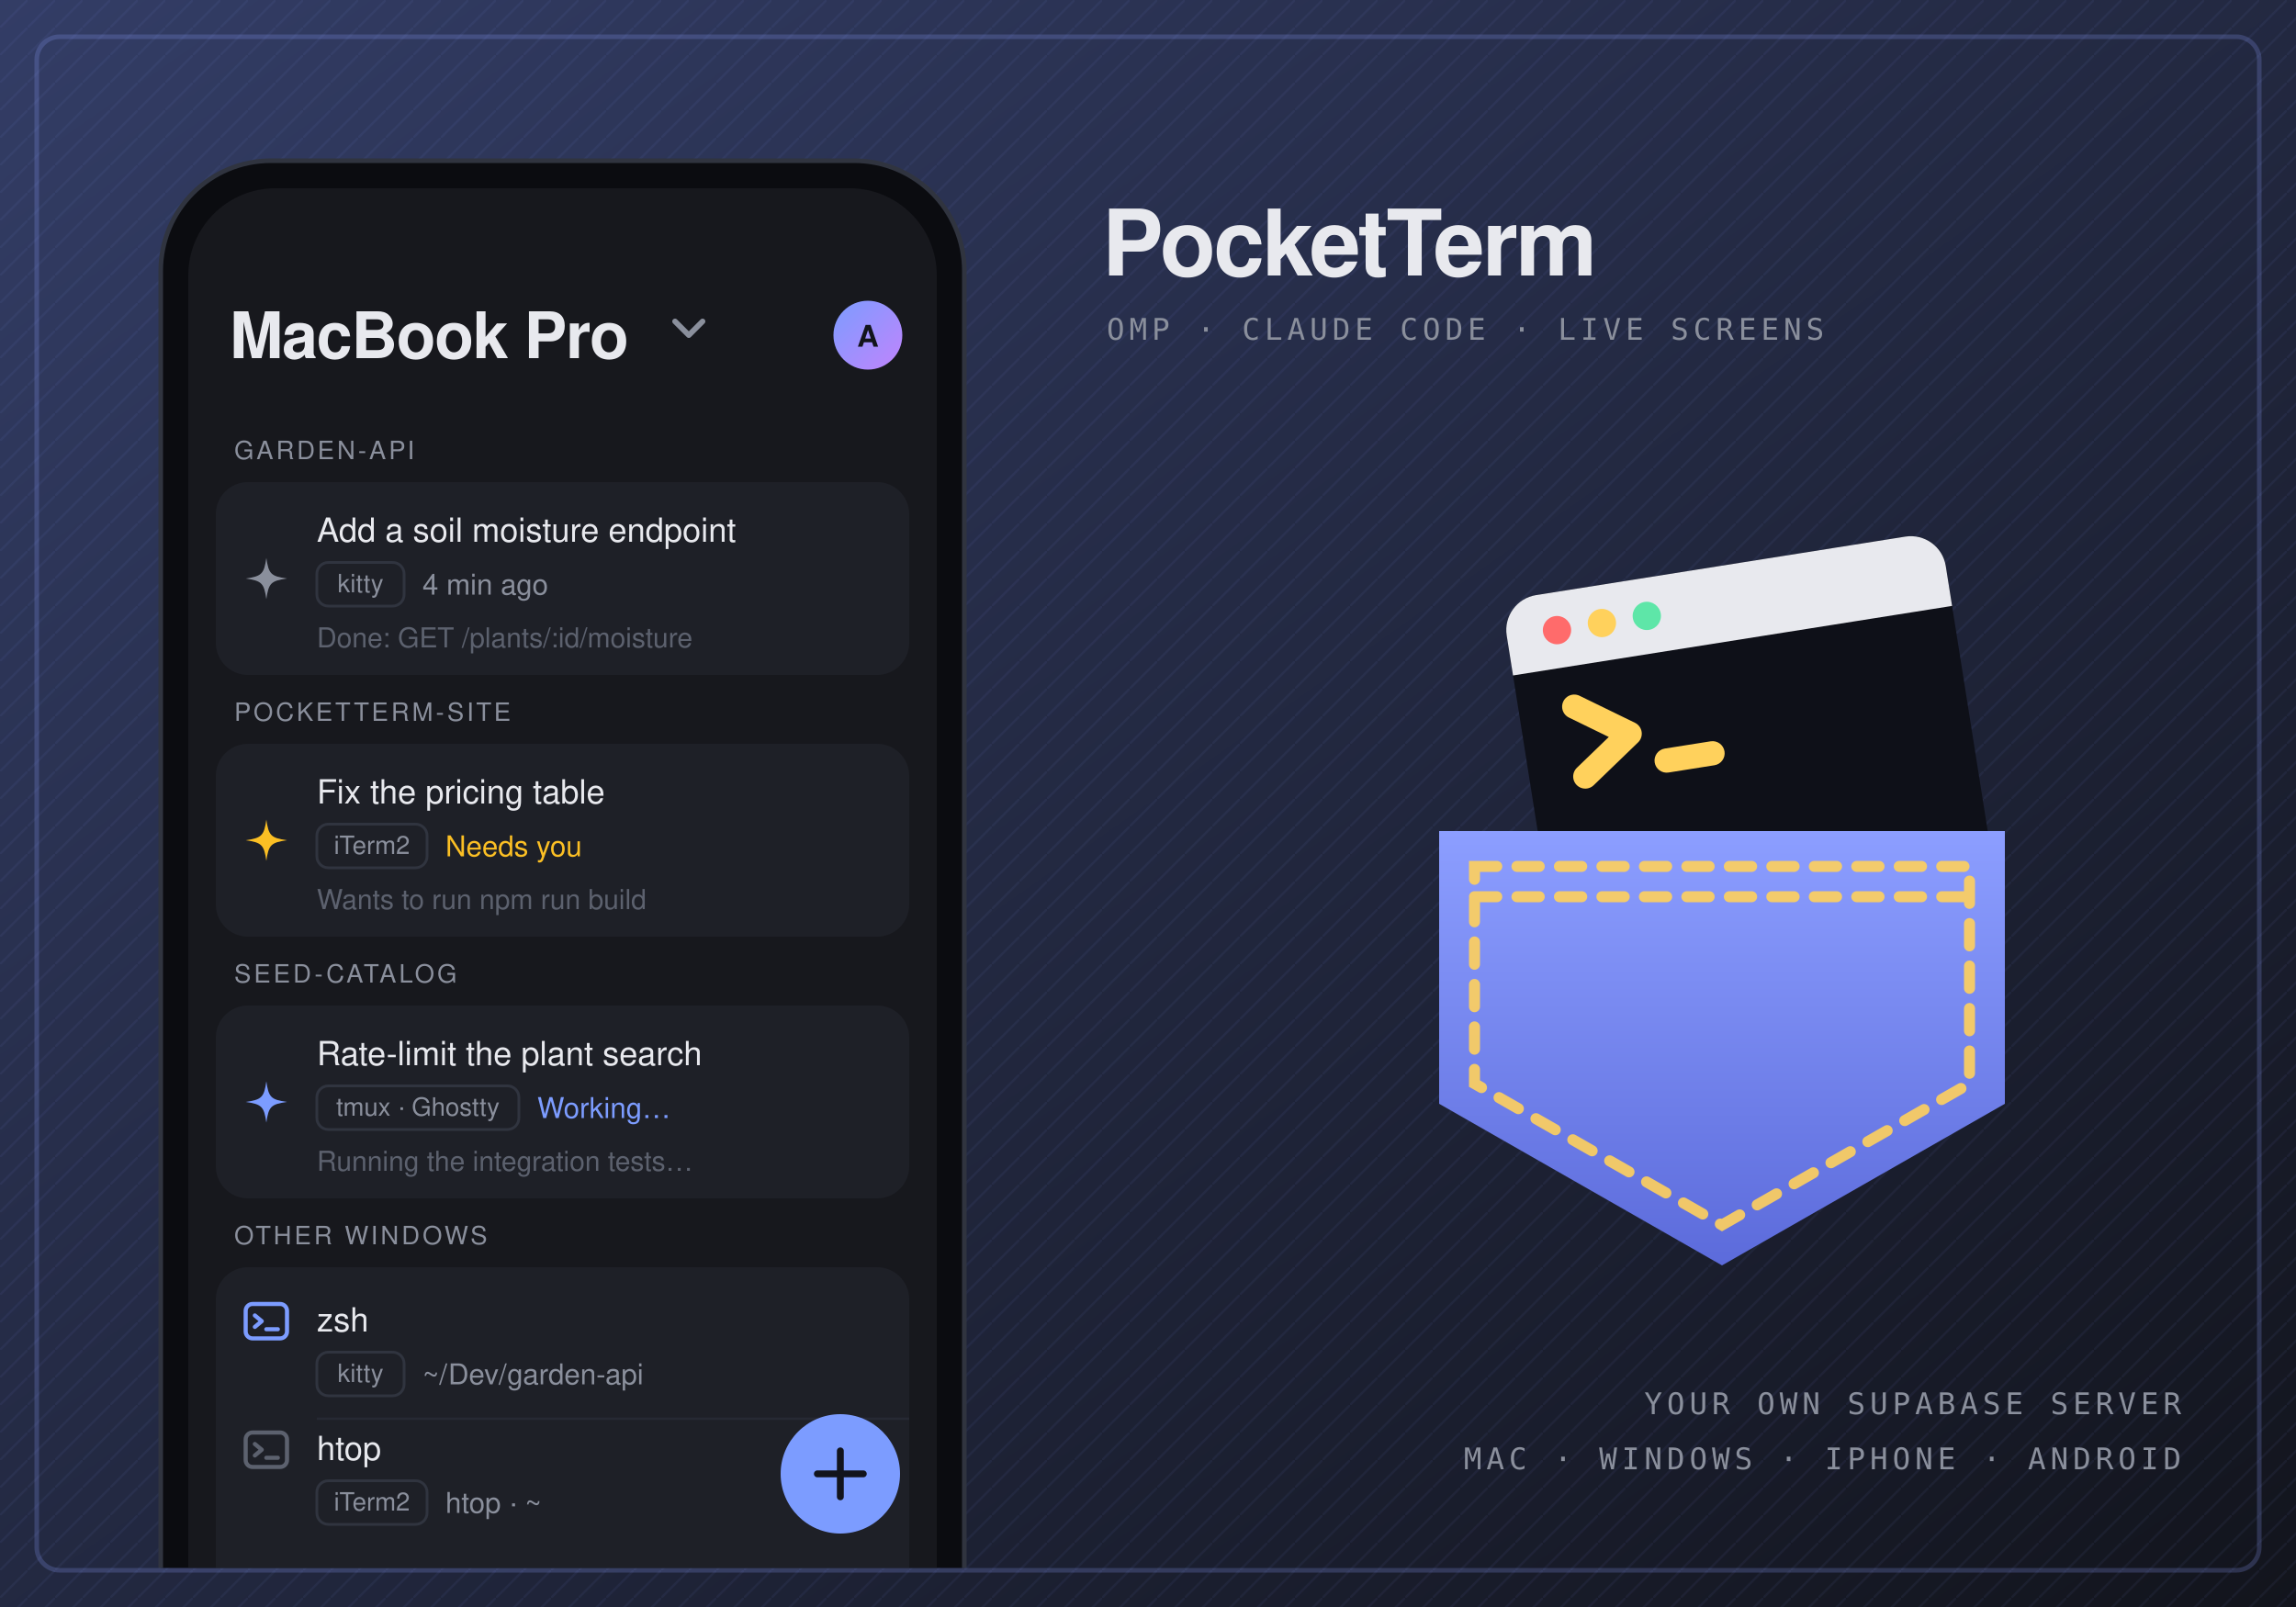
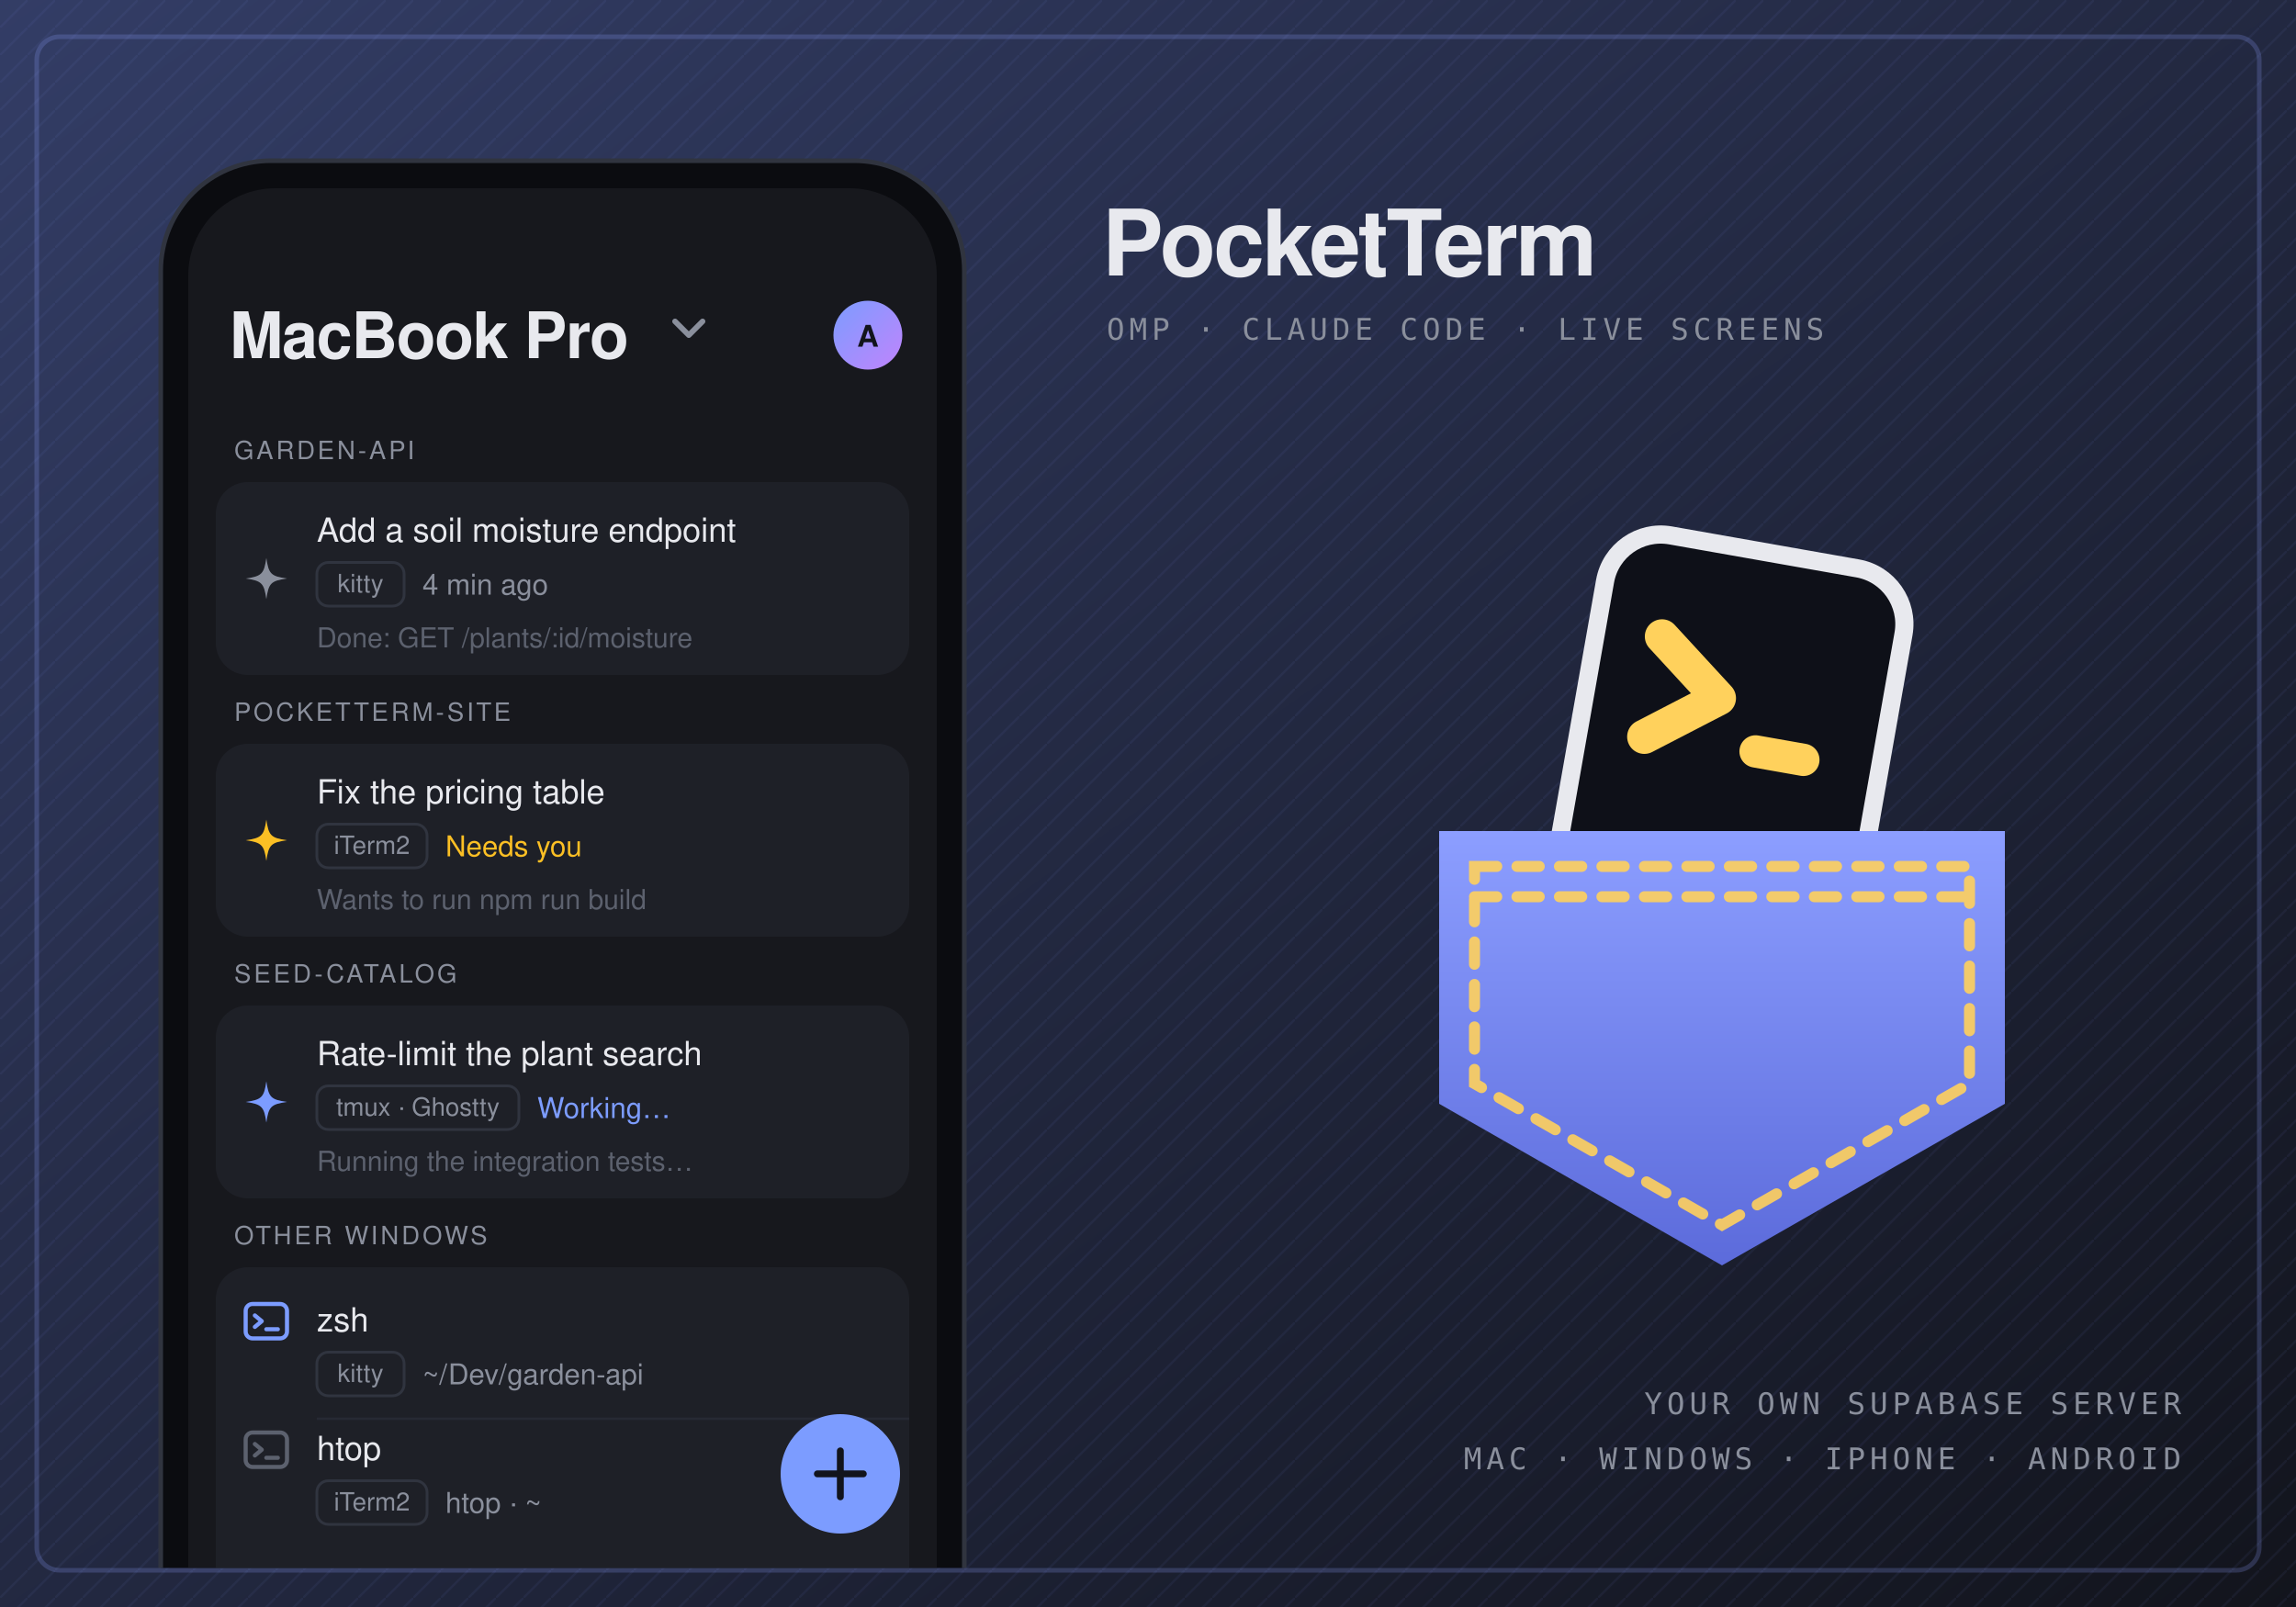
<svg xmlns="http://www.w3.org/2000/svg" viewBox="0 0 1000 700" width="1000" height="700" role="img" aria-labelledby="ptCardTitle ptCardDesc">
  <defs>
    <linearGradient id="ptBed" x1="0" y1="0" x2="1" y2="1">
      <stop offset="0" stop-color="#333D66" />
      <stop offset="1" stop-color="#12141C" />
    </linearGradient>
    <linearGradient id="ptPocket" x1="0" y1="0" x2="0" y2="1">
      <stop offset="0" stop-color="#8C9EFF" />
      <stop offset="1" stop-color="#5C6BDB" />
    </linearGradient>
    <linearGradient id="ptAvatar" x1="0" y1="0" x2="1" y2="1">
      <stop offset="0" stop-color="#7C9CFF" />
      <stop offset="1" stop-color="#C084FC" />
    </linearGradient>
    <pattern id="ptTwill" width="12" height="12" patternUnits="userSpaceOnUse">
      <path d="M0 12L12 0" stroke="#8C9EFF" stroke-width="1" opacity=".06" />
    </pattern>
    <clipPath id="ptFrame">
      <rect x="17" y="17" width="966" height="666" rx="9" />
-     </clipPath>
-     <clipPath id="ptWindow">
-       <rect x="-96.8" y="-88" width="193.6" height="176" rx="15.4" />
    </clipPath>
    <path id="ptSpark" d="M0-9C1-2 2-1 9 0C2 1 1 2 0 9C-1 2-2 1-9 0C-2-1-1-2 0-9Z" />
  </defs>
  <rect width="1000" height="700" fill="url(#ptBed)" />
  <rect width="1000" height="700" fill="url(#ptTwill)" />
  <g clip-path="url(#ptFrame)" font-family="-apple-system,BlinkMacSystemFont,'Helvetica Neue',Helvetica,Arial,sans-serif">
    <rect x="70" y="70" width="350" height="700" rx="48" fill="#0B0C10" stroke="#30343F" stroke-width="2" />
    <rect x="82" y="82" width="326" height="680" rx="38" fill="#17181D" />
    <text x="100" y="156" font-size="28" font-weight="700" letter-spacing="-.5" fill="#E8E9EE">MacBook Pro</text>
    <path d="M294 140l6 6 6-6" fill="none" stroke="#8A8F9C" stroke-width="2.4" stroke-linecap="round" stroke-linejoin="round" />
    <circle cx="378" cy="146" r="15" fill="url(#ptAvatar)" />
    <text x="378" y="151" font-size="13" font-weight="700" text-anchor="middle" fill="#12141C">A</text>
    <g font-size="11" letter-spacing="1.2" fill="#8A8F9C">
      <text x="102" y="200">GARDEN-API</text>
      <text x="102" y="314">POCKETTERM-SITE</text>
      <text x="102" y="428">SEED-CATALOG</text>
      <text x="102" y="542">OTHER WINDOWS</text>
    </g>
    <g fill="#1E2027">
      <rect x="94" y="210" width="302" height="84" rx="14" />
      <rect x="94" y="324" width="302" height="84" rx="14" />
      <rect x="94" y="438" width="302" height="84" rx="14" />
      <rect x="94" y="552" width="302" height="160" rx="14" />
    </g>
    <use href="#ptSpark" x="116" y="252" fill="#8A8F9C" />
    <use href="#ptSpark" x="116" y="366" fill="#FBBF24" />
    <use href="#ptSpark" x="116" y="480" fill="#7C9CFF" />
    <g font-size="14.5" fill="#E8E9EE">
      <text x="138" y="236">Add a soil moisture endpoint</text>
      <text x="138" y="350">Fix the pricing table</text>
      <text x="138" y="464">Rate-limit the plant search</text>
      <text x="138" y="580">zsh</text>
      <text x="138" y="636">htop</text>
    </g>
    <g fill="none" stroke="#30343F" stroke-width="1.2">
      <rect x="138" y="245" width="38" height="19" rx="5" />
      <rect x="138" y="359" width="48" height="19" rx="5" />
      <rect x="138" y="473" width="88" height="19" rx="5" />
      <rect x="138" y="589" width="38" height="19" rx="5" />
      <rect x="138" y="645" width="48" height="19" rx="5" />
    </g>
    <g font-size="11" fill="#8A8F9C" text-anchor="middle">
      <text x="157" y="258">kitty</text>
      <text x="162" y="372">iTerm2</text>
      <text x="182" y="486">tmux · Ghostty</text>
      <text x="157" y="602">kitty</text>
      <text x="162" y="658">iTerm2</text>
    </g>
    <g font-size="12.5">
      <text x="184" y="259" fill="#8A8F9C">4 min ago</text>
      <text x="194" y="373" fill="#FBBF24">Needs you</text>
      <text x="234" y="487" fill="#7C9CFF">Working…</text>
      <text x="184" y="603" fill="#8A8F9C">~/Dev/garden-api</text>
      <text x="194" y="659" fill="#8A8F9C">htop · ~</text>
    </g>
    <g font-size="12" fill="#5C616E">
      <text x="138" y="282">Done: GET /plants/:id/moisture</text>
      <text x="138" y="396">Wants to run npm run build</text>
      <text x="138" y="510">Running the integration tests…</text>
    </g>
    <g fill="none" stroke-width="1.8" stroke-linejoin="round" stroke-linecap="round">
      <rect x="107" y="568" width="18" height="15" rx="3" stroke="#7C9CFF" />
      <path d="M111 573l3 2.5-3 2.5M116 579h5" stroke="#7C9CFF" />
      <rect x="107" y="624" width="18" height="15" rx="3" stroke="#5C616E" />
      <path d="M111 629l3 2.5-3 2.5M116 635h5" stroke="#5C616E" />
    </g>
    <line x1="138" y1="618" x2="396" y2="618" stroke="#262933" />
    <circle cx="366" cy="642" r="26" fill="#7C9CFF" />
    <path d="M366 632v20M356 642h20" stroke="#12141C" stroke-width="3" stroke-linecap="round" />
  </g>
  <rect x="16" y="16" width="968" height="668" rx="10" fill="none" stroke="#8C9EFF" stroke-width="2" opacity=".22" />
  <text x="480" y="120" font-family="-apple-system,BlinkMacSystemFont,'Helvetica Neue',Helvetica,Arial,sans-serif" font-size="40" font-weight="800" letter-spacing="-1" fill="#E8E9EE">PocketTerm</text>
  <text x="482" y="148" font-family="ui-monospace,'SFMono-Regular',Menlo,Consolas,monospace" font-size="13" letter-spacing="2" fill="#8A8F9C">OMP · CLAUDE CODE · LIVE SCREENS</text>
  <g transform="translate(-30,46)">
-     <g transform="translate(793.2,287.4) rotate(-9)">
-       <rect x="-96.8" y="-88" width="193.6" height="176" rx="15.4" fill="#0E1018" />
-       <rect x="-96.8" y="-88" width="193.6" height="33" fill="#E8E9EE" clip-path="url(#ptWindow)" />
-       <circle cx="-74.8" cy="-71.5" r="6.16" fill="#FF6B6B" />
-       <circle cx="-55" cy="-71.5" r="6.16" fill="#FFD15C" />
-       <circle cx="-35.2" cy="-71.5" r="6.16" fill="#5EE6A8" />
-       <path d="M-72.6-37.4L-50.6-22L-72.6-6.6" fill="none" stroke="#FFD15C" stroke-width="10.56" stroke-linecap="round" stroke-linejoin="round" />
-       <rect x="-41.8" y="-13.2" width="30.8" height="10.56" rx="5.28" fill="#FFD15C" />
+     <g transform="translate(780,298.4) rotate(10)">
+       <rect x="-66" y="-105.6" width="132" height="220" rx="24.64" fill="#0E1018" stroke="#E8E9EE" stroke-width="7.92" />
+       <path d="M-37.4-61.6L-8.36-39.42L-37.4-17.25" fill="none" stroke="#FFD15C" stroke-width="14.96" stroke-linecap="round" stroke-linejoin="round" />
+       <rect x="4.4" y="-26.4" width="35.2" height="14.08" rx="7.04" fill="#FFD15C" />
    </g>
    <path d="M656.8 316H903.2V434.8L780 505.2L656.8 434.8Z" fill="url(#ptPocket)" />
    <path d="M672.2 331.4H887.8V426L780 487.6L672.2 426ZM672.2 344.6H887.8" fill="none" stroke="#FFD15C" stroke-opacity=".9" stroke-width="4.8" stroke-linecap="round" stroke-dasharray="9.7 8.8" />
  </g>
  <g font-family="ui-monospace,'SFMono-Regular',Menlo,Consolas,monospace" font-size="13" letter-spacing="2" fill="#8A8F9C" text-anchor="end">
    <text x="950" y="616">YOUR OWN SUPABASE SERVER</text>
    <text x="950" y="640">MAC · WINDOWS · IPHONE · ANDROID</text>
  </g>
</svg>
